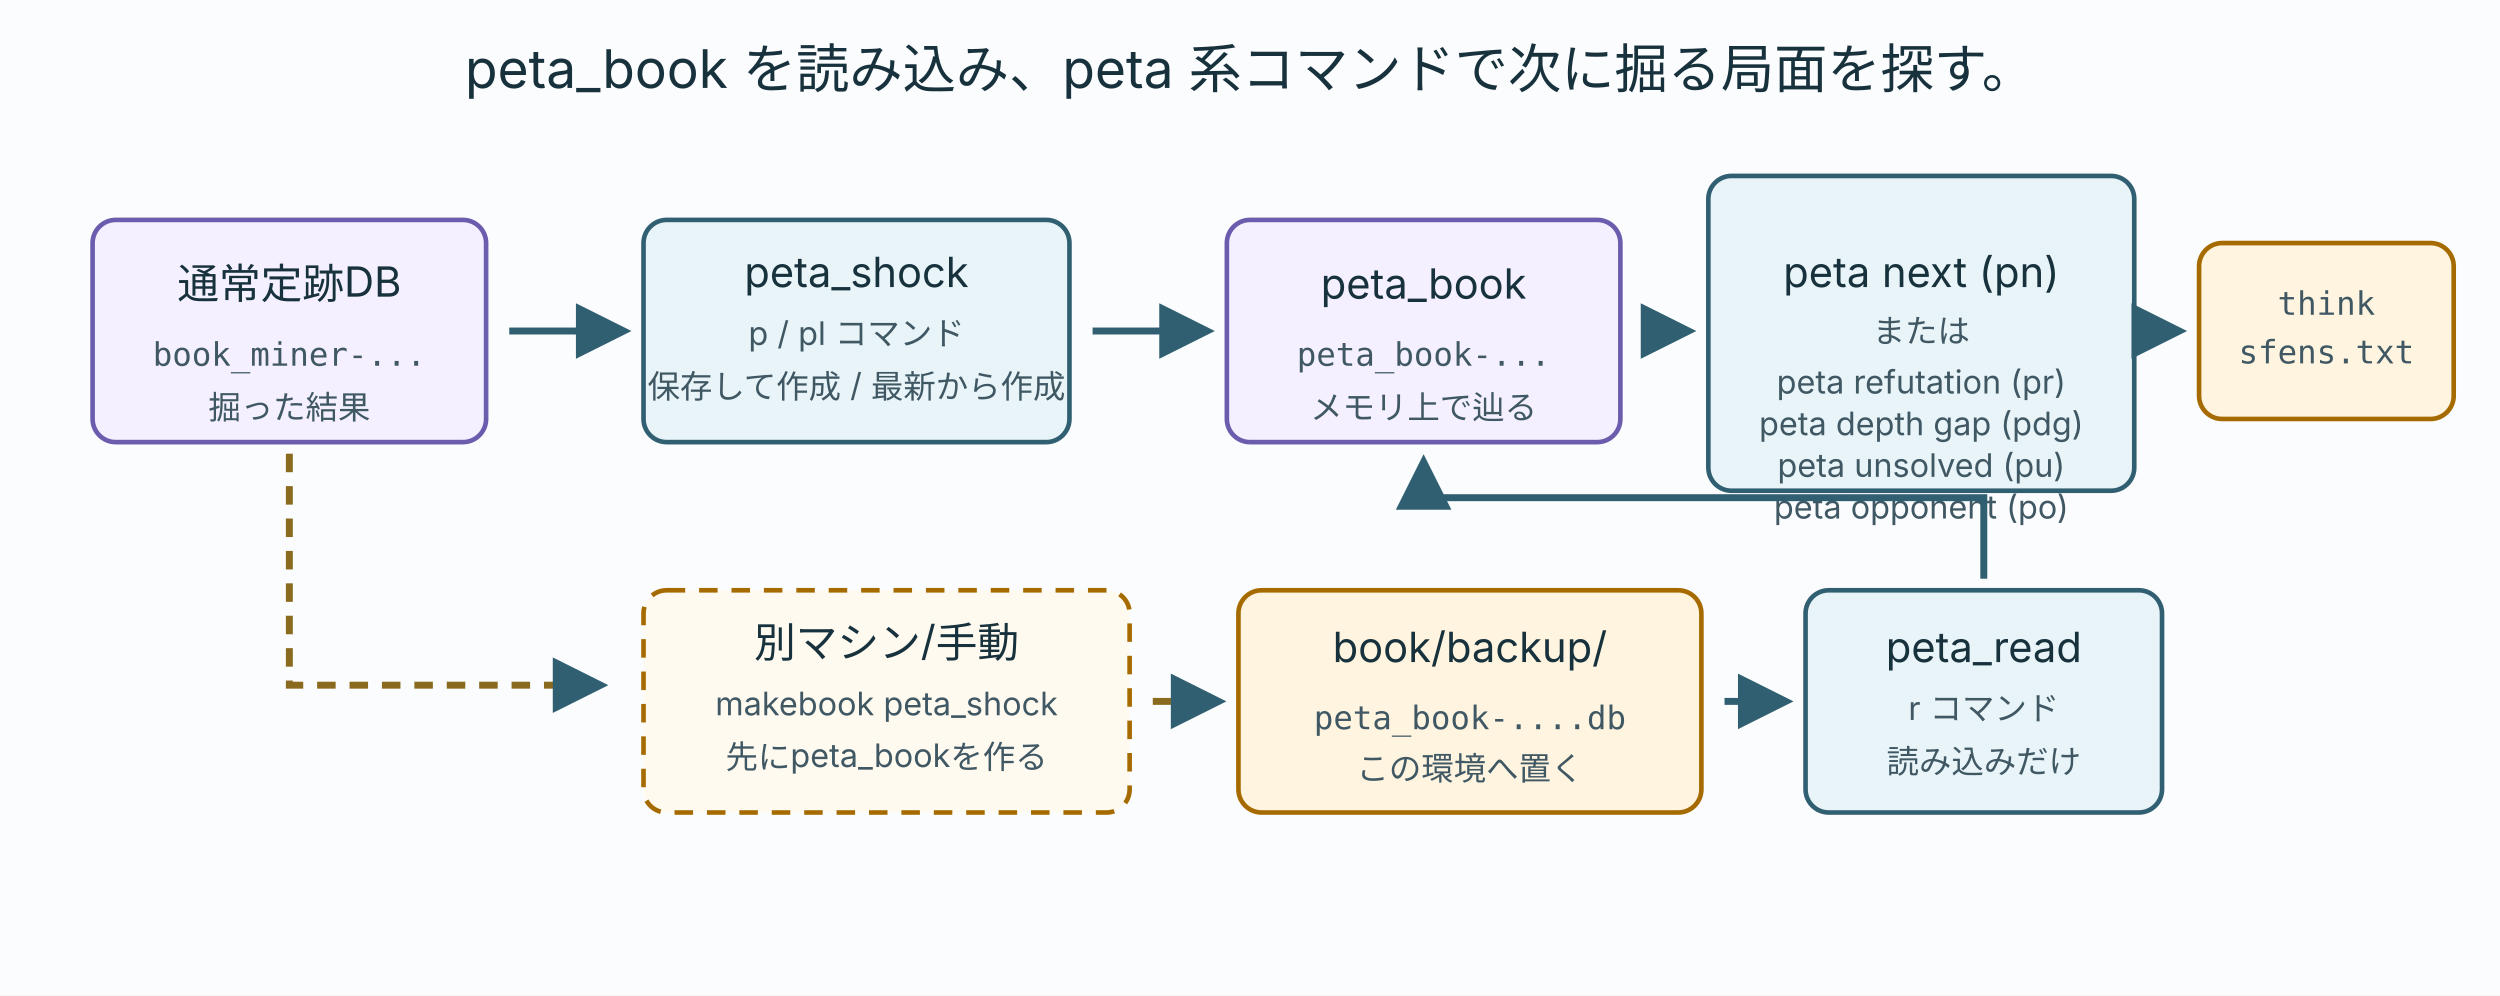
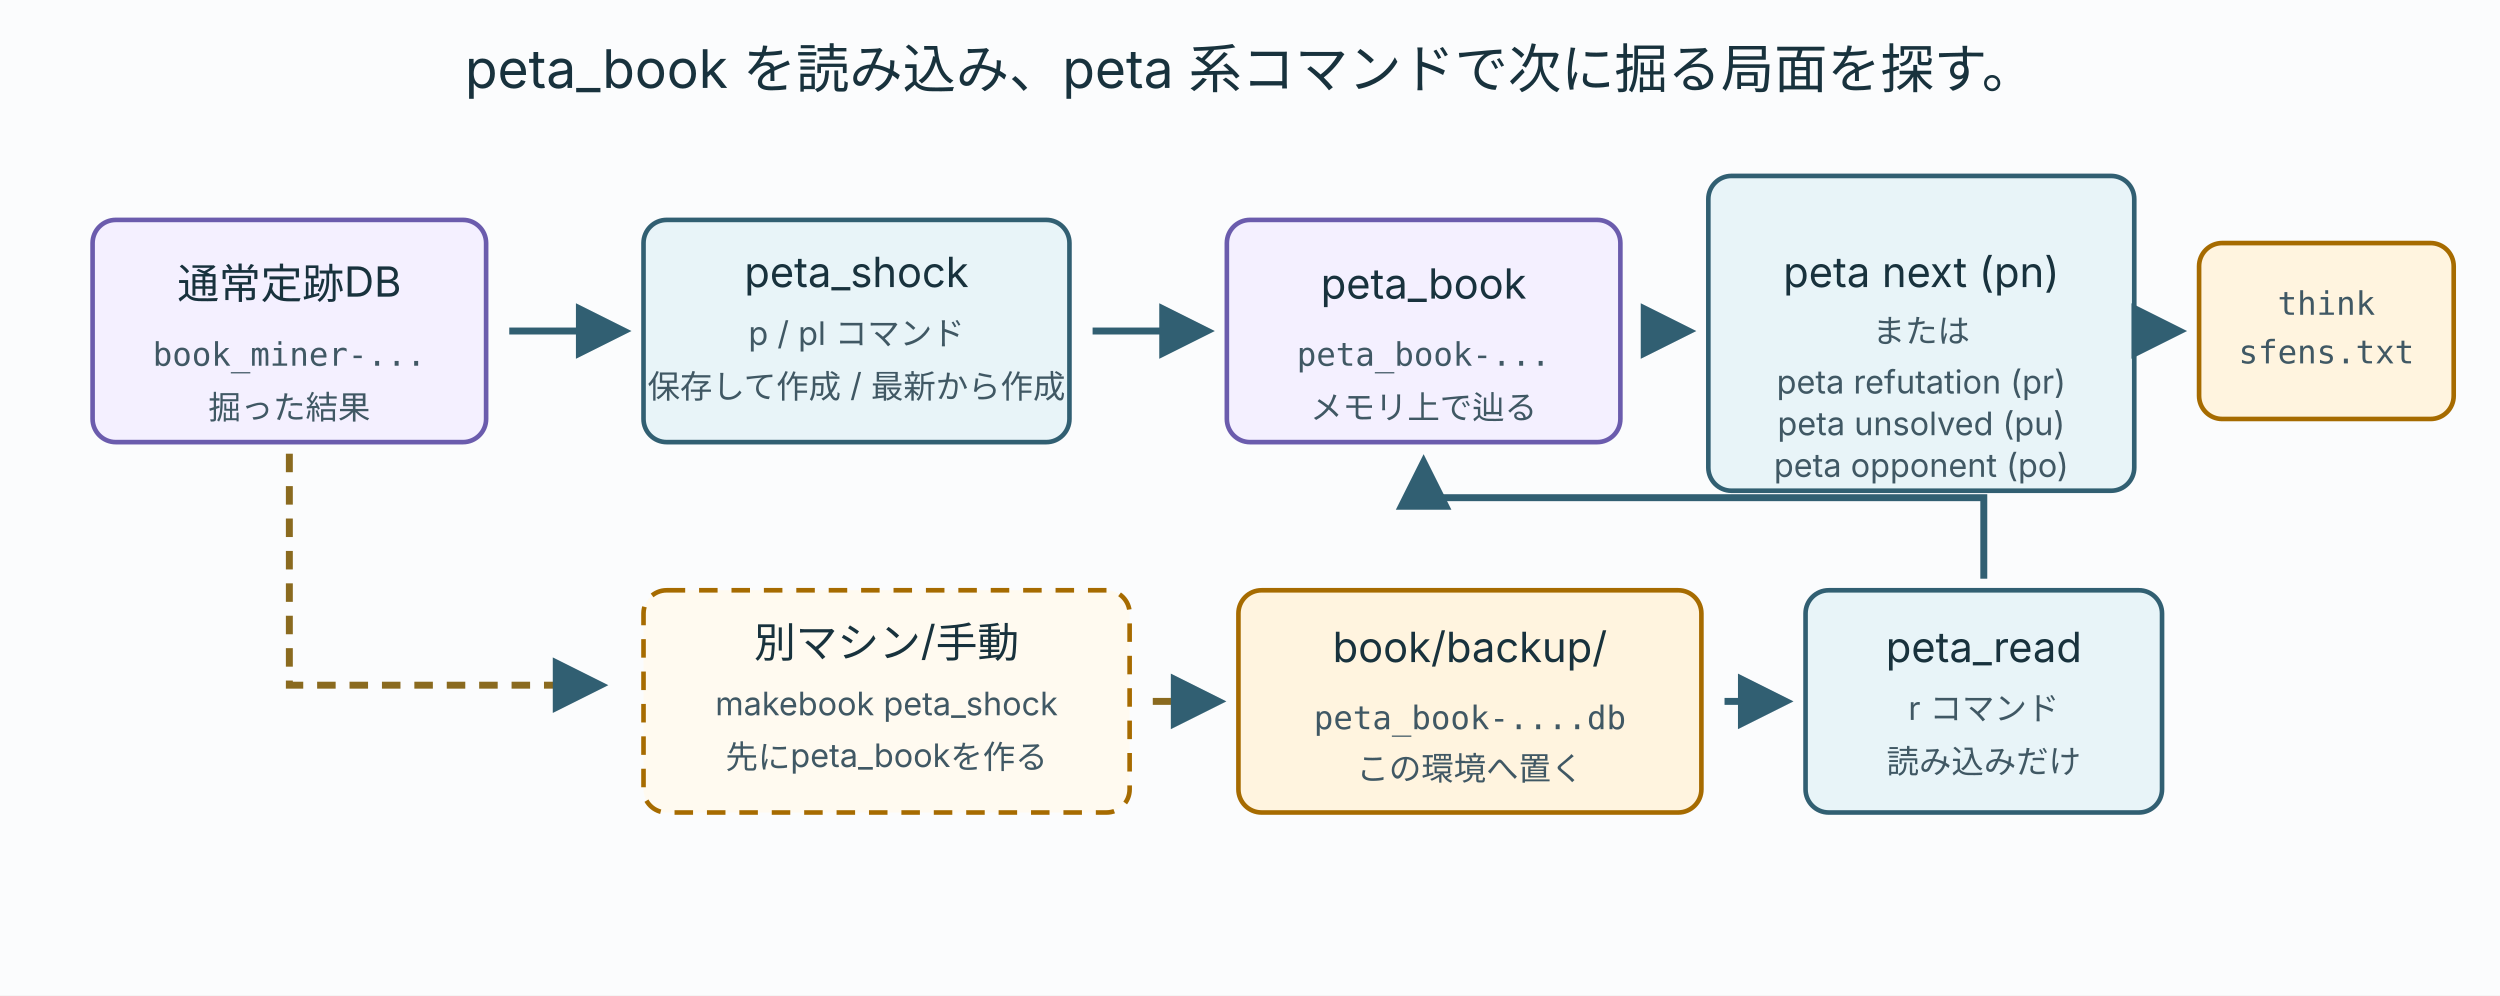
<svg xmlns="http://www.w3.org/2000/svg" width="1080" height="430" viewBox="0 0 1080 430" role="img" aria-labelledby="title desc">
  <defs>
    <marker id="arrow" viewBox="0 0 10 10" refX="8" refY="5" markerWidth="8" markerHeight="8" orient="auto-start-reverse">
      <path d="M 0 0 L 10 5 L 0 10 z" fill="#315f72" />
    </marker>
    <style>
      .bg { fill: #fbfcfd; }
      .box { fill: #ffffff; stroke: #315f72; stroke-width: 2; rx: 10; }
      .db { fill: #f4f0ff; stroke: #6b5cad; }
      .tool { fill: #e8f4f8; }
      .file { fill: #fff4df; stroke: #a66b00; }
      .external { fill: #fffaf0; stroke: #a66b00; stroke-dasharray: 8 6; }
      .line { stroke: #315f72; stroke-width: 3; fill: none; marker-end: url(#arrow); }
      .hint { stroke: #8a6a1f; stroke-width: 3; fill: none; marker-end: url(#arrow); stroke-dasharray: 8 6; }
      .text { font-family: -apple-system, BlinkMacSystemFont, "Segoe UI", sans-serif; fill: #18323d; font-size: 18px; text-anchor: middle; }
      .small { font-size: 14px; fill: #405864; }
      .mono { font-family: ui-monospace, SFMono-Regular, Menlo, Consolas, monospace; font-size: 14px; fill: #405864; }
    </style>
  </defs>
  <rect class="bg" x="0" y="0" width="1080" height="430" />
  <text class="text" x="540" y="38" style="font-size:23px">peta_book を読み込み、peta 系コマンドで次に掘る局面を探す。</text>
  <rect class="box db" x="40" y="95" width="170" height="96" />
  <text class="text" x="125" y="129">通常定跡DB</text>
  <text class="mono" x="125" y="158" text-anchor="middle">book_miner-...</text>
  <text class="text small" x="125" y="181">掘った結果</text>
  <path class="line" d="M 220 143 H 268" />
  <rect class="box tool" x="278" y="95" width="184" height="96" />
  <text class="text" x="370" y="124">peta_shock</text>
  <text class="text small" x="370" y="149">p / pl コマンド</text>
  <text class="text small" x="370" y="172">保存して作成 / 最新から作成</text>
  <path class="line" d="M 472 143 H 520" />
  <rect class="box db" x="530" y="95" width="170" height="96" />
  <text class="text" x="615" y="129">peta_book</text>
  <text class="mono" x="615" y="158" text-anchor="middle">peta_book-...</text>
  <text class="text small" x="615" y="181">メモリ上で辿る</text>
  <path class="line" d="M 710 143 H 728" />
  <rect class="box tool" x="738" y="76" width="184" height="136" />
  <text class="text" x="830" y="124">peta next (pn)</text>
  <text class="text small" x="830" y="148">または</text>
  <text class="text small" x="830" y="170">peta refutation (pr)</text>
-   <text class="text small" x="830" y="188">peta depth gap (pdg)</text>
-   <text class="text small" x="830" y="206">peta unsolved (pu)</text>
-   <text class="text small" x="830" y="224">peta opponent (po)</text>
+   <text class="text small" x="830" y="188">peta unsolved (pu)</text>
+   <text class="text small" x="830" y="206">peta opponent (po)</text>
  <path class="line" d="M 932 143 H 940" />
  <rect class="box file" x="950" y="105" width="110" height="76" />
  <text class="mono" x="1005" y="136" text-anchor="middle">think</text>
  <text class="mono" x="1005" y="157" text-anchor="middle">sfens.txt</text>
  <path class="hint" d="M 125 196 V 296 H 258" />
  <rect class="box external" x="278" y="255" width="210" height="96" />
  <text class="text" x="383" y="284">別マシン/手動</text>
  <text class="text small" x="383" y="309">makebook peta_shock</text>
  <text class="text small" x="383" y="332">先にpeta_bookを作る</text>
  <path class="hint" d="M 498 303 H 525" />
  <rect class="box file" x="535" y="255" width="200" height="96" />
  <text class="text" x="635" y="286">book/backup/</text>
  <text class="mono" x="635" y="315" text-anchor="middle">peta_book-....db</text>
  <text class="text small" x="635" y="337">この環境へ置く</text>
  <path class="line" d="M 745 303 H 770" />
  <rect class="box tool" x="780" y="255" width="154" height="96" />
  <text class="text" x="857" y="286">peta_read</text>
  <text class="text small" x="857" y="311">r コマンド</text>
  <text class="text small" x="857" y="334">読み込みだけ</text>
  <path class="line" d="M 857 250 V 215 H 615 V 201" />
</svg>
